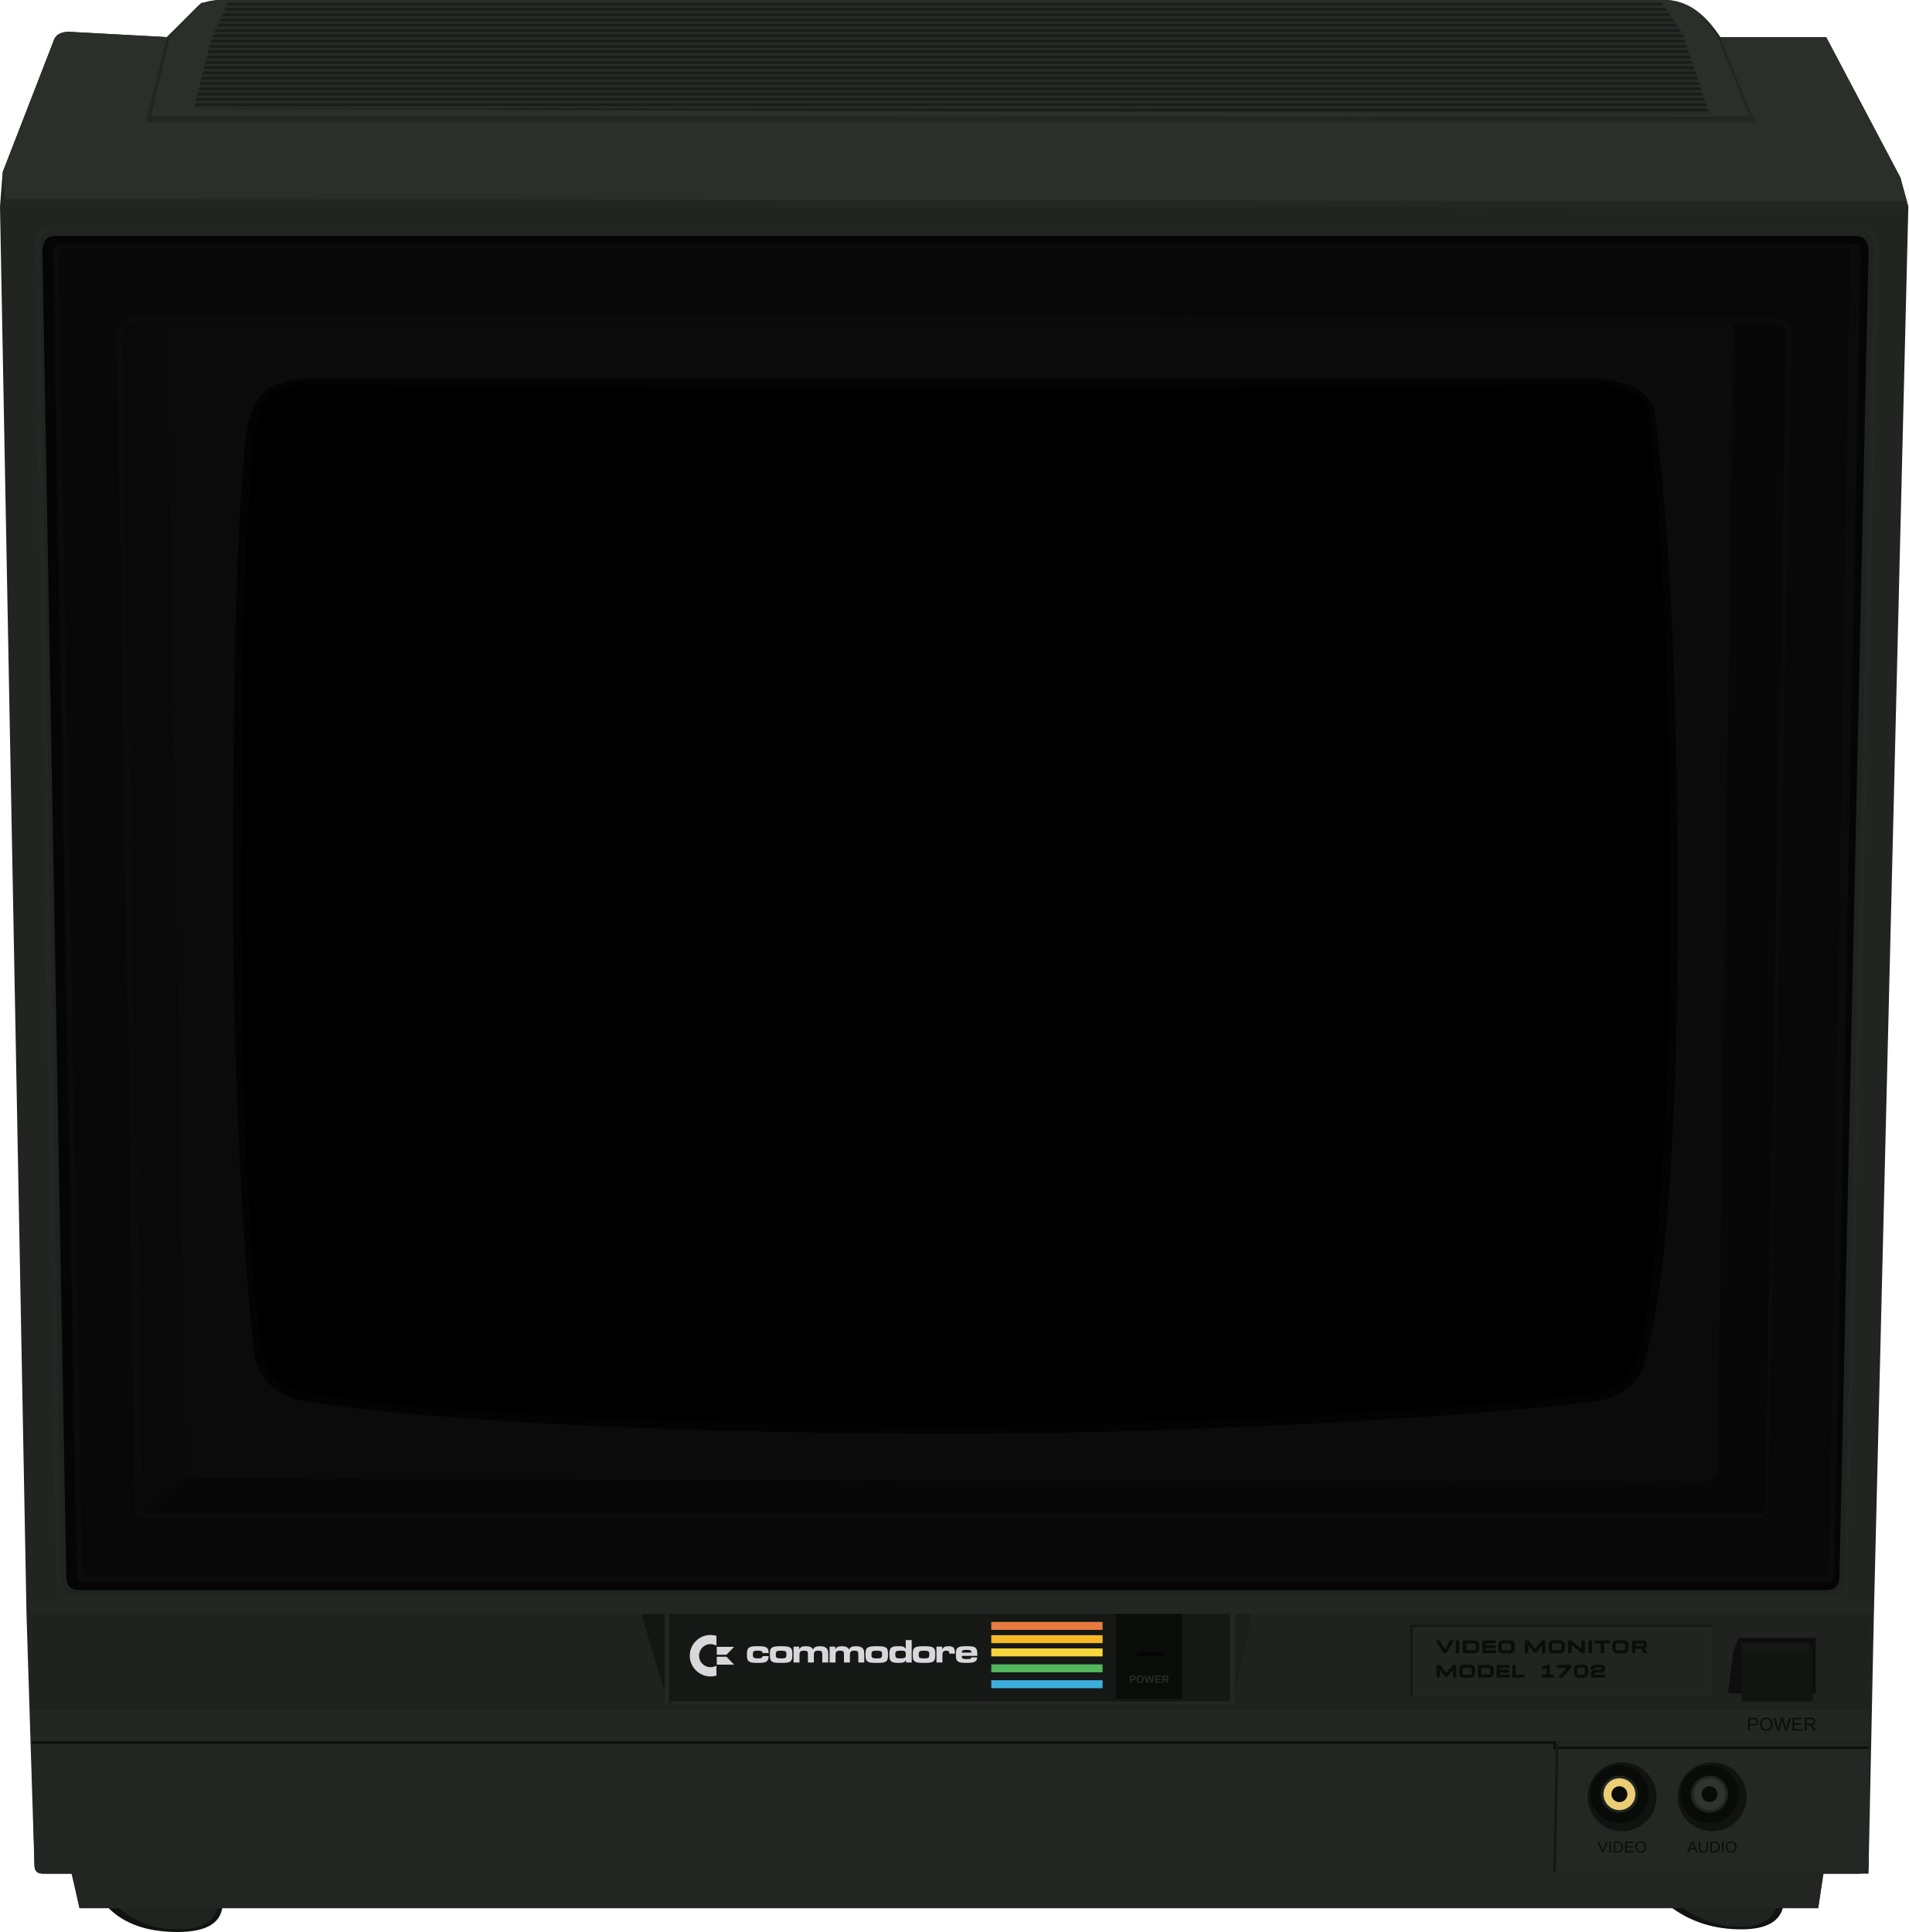
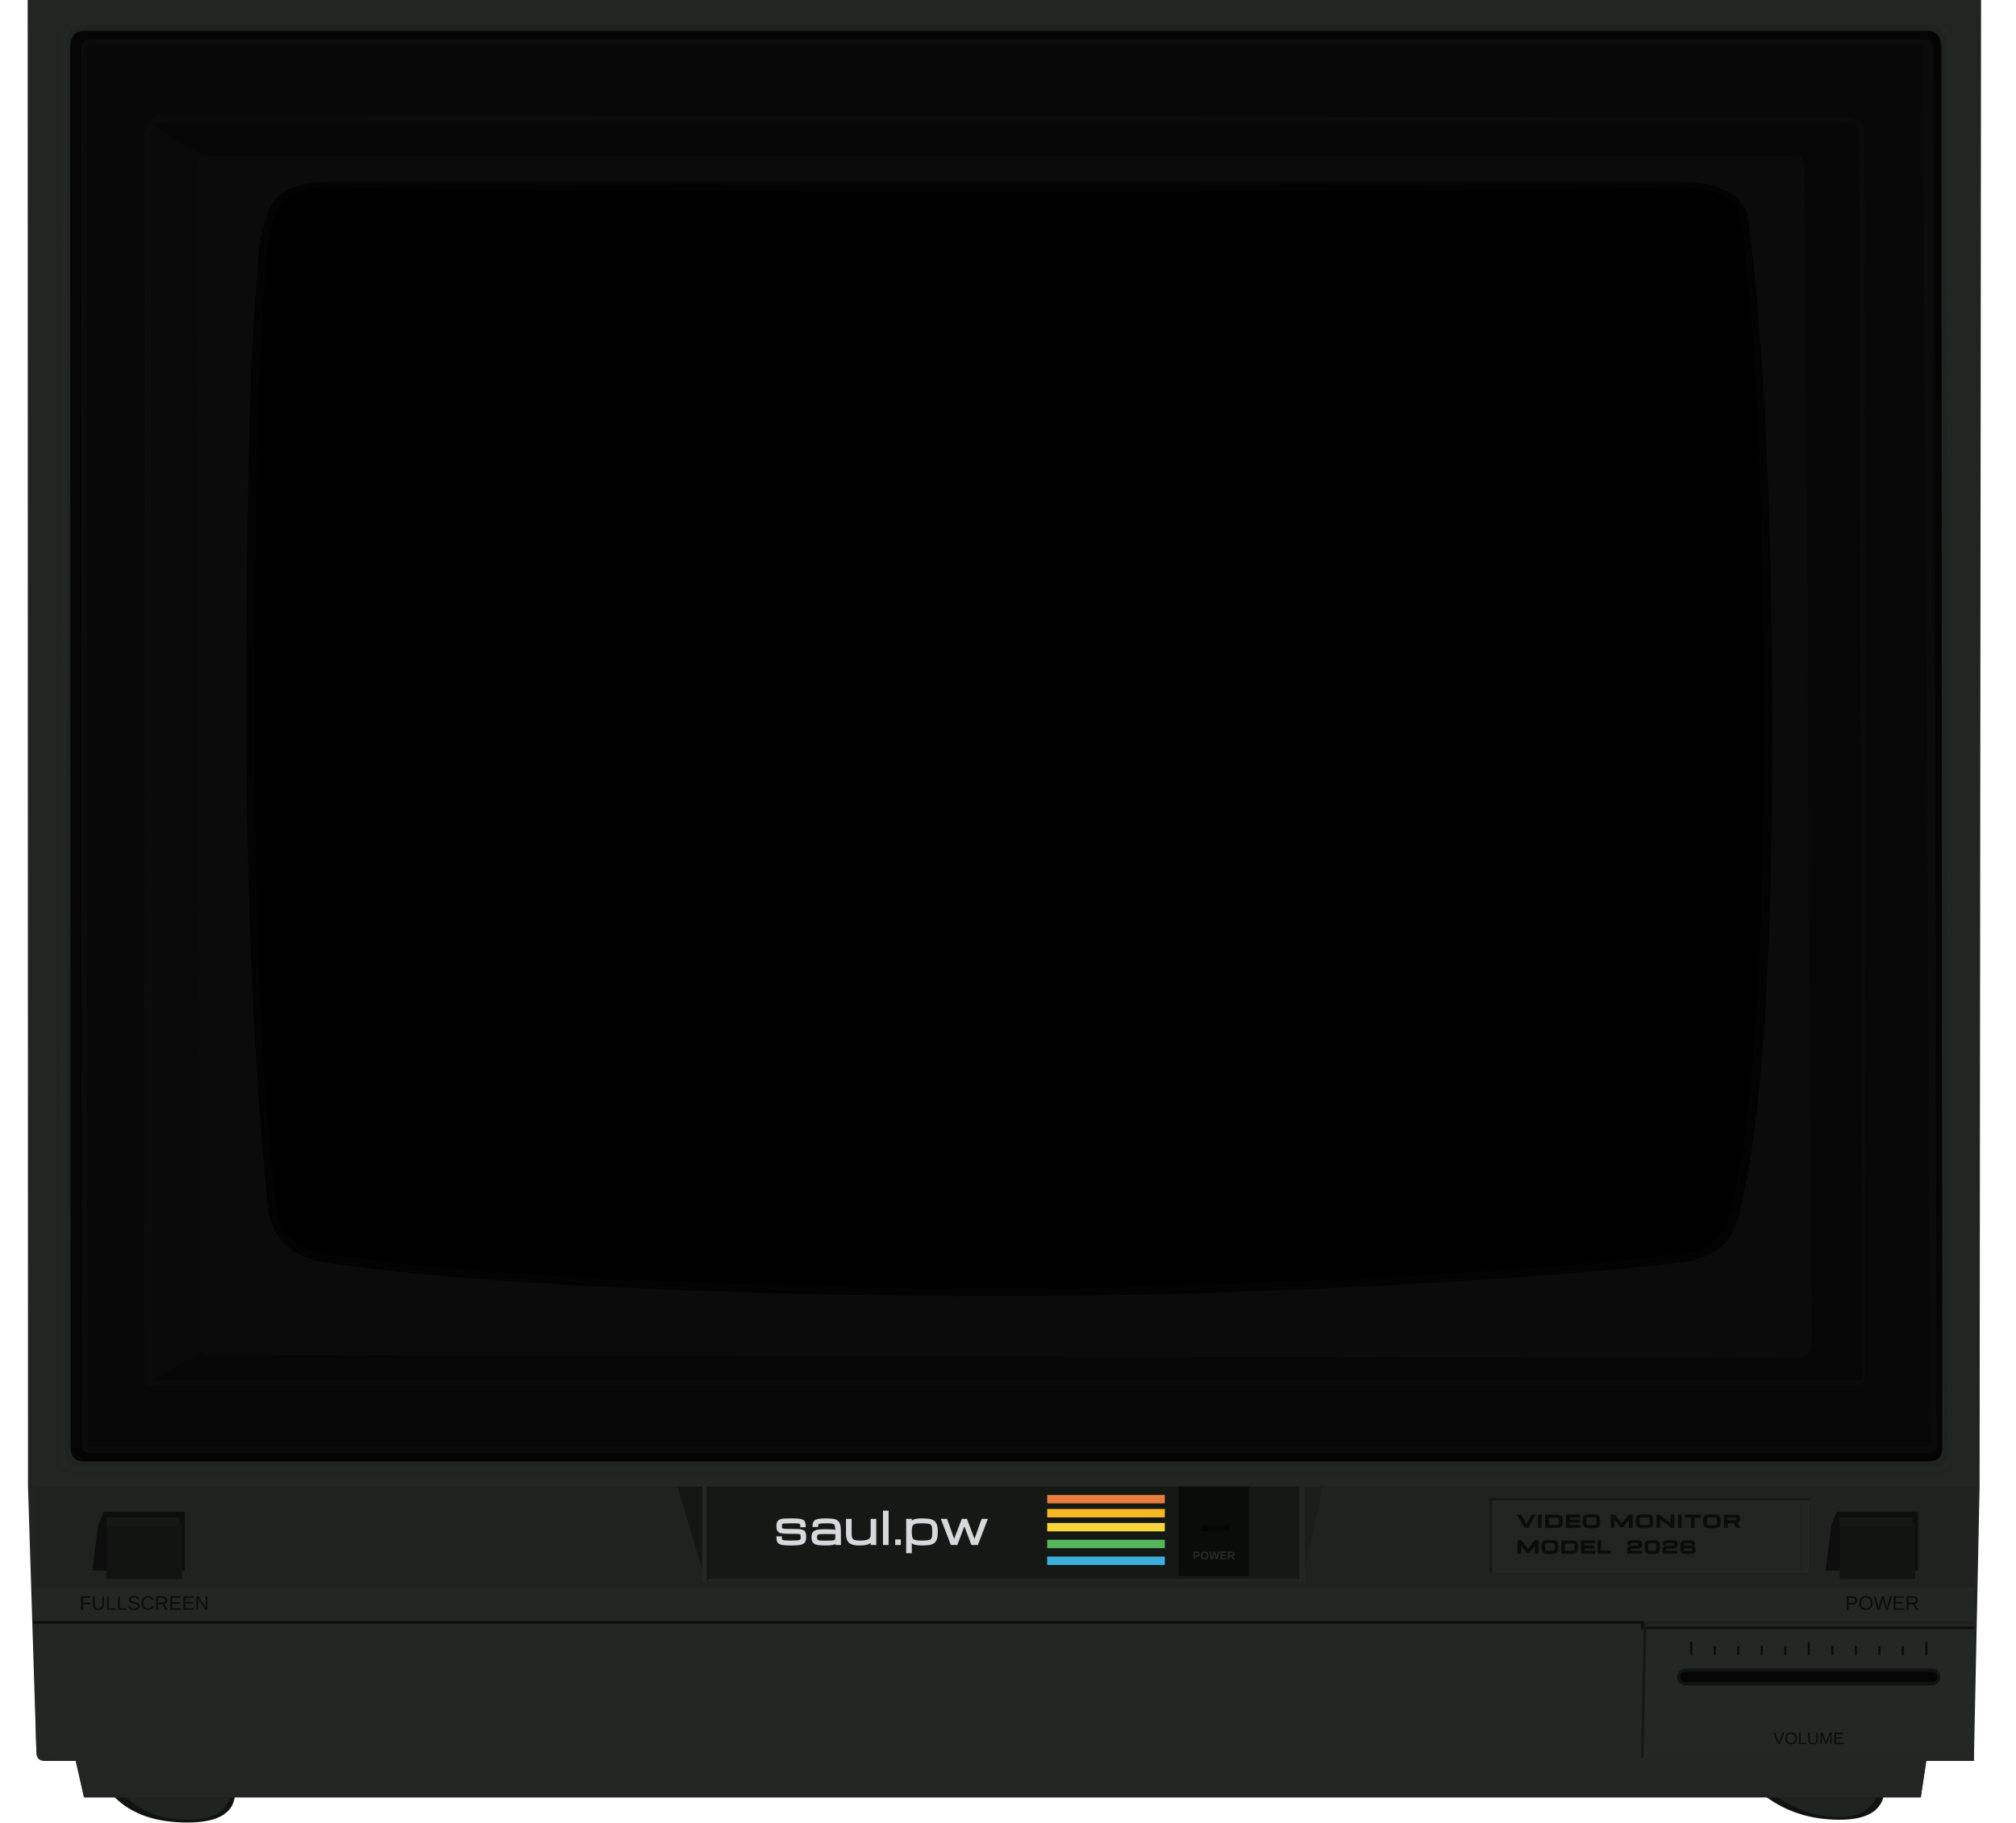
- <svg xmlns="http://www.w3.org/2000/svg" width="360mm" height="364.5mm" viewBox="0 0 360 364.5" role="img" aria-labelledby="title desc">
-   <defs>
-     <pattern id="vent-ribs" width="1" height="1" patternUnits="userSpaceOnUse">
-       <rect width="1" height="1" fill="#1a1d1a" />
-       <rect width="1" height="0.5" fill="#272b27" />
-     </pattern>
-   </defs>
+ <svg xmlns="http://www.w3.org/2000/svg" width="360mm" height="325.5mm" viewBox="0 39 360 325.5" role="img" aria-labelledby="title desc">
  <g id="feet">
    <path fill="#111311" d="M20.5 359 H42 Q42 364.5 33.5 364.5 Q25 364.5 20.5 360 Z M315.5 359 H336.5 Q336 364 328.5 364 Q321 364 315.5 360 Z" />
    <path fill="#202420" d="M22.5 360 H41 Q40 364 33.5 364 Q27 364 22.5 360 Z M317.5 360 H335 Q333.5 363.5 328.5 363.5 Q322.5 363.5 317.5 360 Z" />
  </g>
  <g id="case">
-     <path fill="#212421" d="M0 39 L0.5 32.5 L10 8 Q10.5 6 13 6 L31.5 7 L37.5 1 Q39 0 42 0 H314 Q320 0 324.5 7 L344.5 7 L358.5 33.5 L360 39 L353.5 304.5 L352.5 352.5 L344 353.5 L343 360 H15 L13.5 353.5 L6.5 352 L5 304.5 Z" />
-     <path fill="#2a2f2a" d="M0.5 32.5 L10 8 Q10.5 6 13 6 L31.5 7 L37.5 1 Q39 0 42 0 H314 Q320 0 324.5 7 L344.5 7 L358.5 33.5 L360 39 L1 38 Z" />
-     <path fill="#232723" d="M0.5 37.5 L359.5 38 L360 39.5 L1 39 Z" />
-     <path fill="#222522" d="M31.5 7 L38 1 H314 Q320 1 324.5 7 L331 23 H27.5 Z" />
-     <path fill="#2a2f2a" d="M32 7 L38 0.5 H314 Q319.5 0.5 324 7 L330 22 H28.5 Z" />
-     <path id="top-vents" fill="url(#vent-ribs)" d="M43 0.5 H313.5 L317.5 6.5 L322.5 21.5 L36.5 20.5 L40 7 Z" />
-     <path fill="#222522" d="M13.5 353 H344 L343 360 H15 Z" />
+     <path fill="#212421" d="M4.94 39 L353.76 39 L353.5 304.5 L352.5 352.5 L344 353.5 L343 360 L15 360 L13.5 353.5 L6.5 352 L5 304.5 Z" />
+     <path fill="#222522" d="M13.5 353 L344 353 L343 360 L15 360 Z" />
  </g>
  <g id="lip">
-     <path fill="#232723" d="M9 43 H350.5 Q354.5 43 354.5 47 L348.5 299 Q348.5 302 345 302 H14 Q10.5 302 10.5 298.5 L6.5 47 Q6.5 43 9 43 Z" />
-     <path fill="#202420" d="M9.5 43.5 H350.5 Q353.5 43.5 353.5 47 L348 298.5 Q348 301 345 301 H14 Q11.5 301 11.5 298 L7.5 47 Q7.5 43.5 9.5 43.5 Z" />
-     <path fill="#050505" d="M10.5 44.5 H350 Q352.5 44.5 352.5 47.5 L347 297.5 Q347 300 344.5 300 H15 Q12.5 300 12.5 297.5 L8 47.5 Q8 44.5 10.5 44.5 Z" />
+     <path fill="#232723" d="M13.59 43 L344.64 43 Q348.52 43 348.61 47 L348.38 299 Q348.44 302 344.95 302 L14.04 302 Q10.54 302 10.6 298.5 L11.09 47 Q11.17 43 13.59 43 Z" />
+     <path fill="#202420" d="M14.06 43.5 L344.65 43.5 Q347.56 43.5 347.64 47 L347.87 298.5 Q347.92 301 344.92 301 L14.06 301 Q11.56 301 11.61 298 L12.06 47 Q12.13 43.5 14.06 43.5 Z" />
+     <path fill="#050505" d="M15.02 44.5 L344.19 44.5 Q346.61 44.5 346.68 47.5 L346.85 297.5 Q346.9 300 344.4 300 L15.08 300 Q12.58 300 12.62 297.5 L12.54 47.5 Q12.59 44.5 15.02 44.5 Z" />
  </g>
  <g id="bezel-outer">
-     <path fill="#0a0b0a" d="M11.5 46 H349.5 Q351 46 351 48 L346 297 Q346 298.5 344.5 298.5 H16 Q14.5 298.5 14.5 297 L10 48 Q10 46 11.5 46 Z" />
-     <path fill="#080808" d="M12 47 H349 L345 296.5 Q345 297.5 344 297.5 H16.5 Q15.5 297.5 15.5 296.5 L11 48 Q11 47 12 47 Z" />
+     <path fill="#0a0b0a" d="M15.96 46 L343.74 46 Q345.19 46 345.24 48 L345.84 297 Q345.87 298.5 344.37 298.5 L16.1 298.5 Q14.6 298.5 14.63 297 L14.47 48 Q14.51 46 15.96 46 Z" />
+     <path fill="#080808" d="M16.43 47 L343.28 47 L344.83 296.5 Q344.85 297.5 343.85 297.5 L16.62 297.5 Q15.62 297.5 15.63 296.5 L15.44 48 Q15.46 47 16.43 47 Z" />
  </g>
  <g id="bezel-step">
-     <path fill="#0a0b0a" d="M26 59.5 L334 60 Q338 60 338 63 L333.5 284.5 Q333.5 286.5 331 286.5 H27 Q25.5 286.5 25.5 285 L22 63 Q22 59.5 26 59.5 Z" />
-     <path fill="#090a09" d="M26 60.5 H334 Q337 60.5 337 63 L333 284.5 Q333 285.5 331 285.5 H27 L23 63 Q23 60.5 26 60.5 Z" />
-     <path fill="#060706" d="M326.5 61 H334 Q337 61 337 63 L333 285.5 H27 L35.5 278.5 H322.5 Z" />
-     <path fill="#080908" d="M26 61 H33 L35.5 278.5 L27 285.5 L23 63 Q23 61 26 61 Z" />
+     <path fill="#0a0b0a" d="M29.81 59.5 L328.99 60 Q332.88 60 332.94 63 L333.09 284.5 Q333.13 286.5 330.64 286.5 L27.28 286.5 Q25.78 286.5 25.8 285 L25.87 63 Q25.93 59.5 29.81 59.5 Z" />
+     <path fill="#090a09" d="M29.8 60.5 L329 60.5 Q331.92 60.5 331.97 63 L332.59 284.5 Q332.61 285.5 330.62 285.5 L27.29 285.5 L26.84 63 Q26.88 60.5 29.8 60.5 Z" />
+     <path fill="#060706" d="M321.73 61 L329.01 61 Q331.93 61 331.97 63 L332.61 285.5 L27.29 285.5 L35.87 280.5 L322 280.5 Z" />
+     <path fill="#080908" d="M29.79 61 L36.59 61 L35.87 280.5 L27.29 285.5 L26.84 63 Q26.87 61 29.79 61 Z" />
+     <path fill="#060706" d="M26.84 61 L331.97 61 L321.74 67 L36.57 67 Z" />
  </g>
  <g id="bezel-inner">
-     <path fill="#0a0b0a" d="M33 61 H325 Q327 61 327 63 L324 276.5 Q324 279.5 321.5 279.5 L37 279 Q35 279 35 277 L31.5 63 Q31.5 61 33 61 Z" />
+     <path fill="#0a0b0a" d="M36.59 67 L320.27 67 Q322.21 67 322.25 69 L323.46 278.5 Q323.52 281.5 321.02 281.5 L37.36 281 Q35.37 281 35.4 279 L35.1 69 Q35.13 67 36.59 67 Z" />
    <path fill="#030303" d="M58 71.5 H300 Q309.5 71.5 312 77 C315 98 316.5 132 316.5 169.5 C316.5 207 315 239 310.5 256 Q309 263.5 300 264.5 C271 268 217 270.5 180 270.5 C134 270.5 84 268.5 58.5 264.5 Q50 263.5 48 256 C45.5 233 44 200 44 169.5 C44 127 44.5 104 46 87 Q46.5 74 52.5 72.5 Q55 71.5 58 71.5 Z" />
  </g>
  <path id="glass" fill="#000000" d="M58.5 72.5 C112 73.5 245 73.5 300 72.5 Q308 72.5 310.5 76.5 C313.5 94 315 130 315 169.5 C315 204 313.5 238 309 255.5 Q307.5 262 300 263 C271 266.5 217 269 180 269 C134 269 84 267 59 263 Q51 262 49.5 255.5 C46.5 233 45.5 200 45.5 169.5 C45.5 127 46 104 47.5 87 Q48 75 53 73.5 Q55 72.5 58.5 72.5 Z" />
  <g id="chin">
    <path fill="#1f221f" d="M6 304 H353 L352.5 329 H6 Z" />
    <path fill="#232723" d="M6 322.5 H352.5 V328.5 H6 Z" />
    <path fill="#232723" d="M5 303 H353.5 L353 304.5 H6 Z" />
    <path fill="#232723" d="M6 329 H352.5 V351.5 Q352.5 353.5 350.5 353.5 H8 Q6.5 353.5 6.5 352 Z" />
    <path fill="#0e0f0e" d="M6 328.5 H293.5 V329.5 H352.5 V330 H293 V329 H6 Z" />
    <path fill="#222522" d="M6.5 352 L14 353 H344 L352.5 352 V353.5 H8 Z" />
  </g>
  <g id="badge">
    <path fill="#151815" d="M121 304.5 H233 V321.5 H126 Z" />
    <path fill="#141614" d="M121 304.5 H125.4 V318.5 Z" />
    <path fill="#242824" d="M125.4 304.5 H126.2 V321.5 H125.4 Z" />
    <path fill="#232723" d="M232 304.5 H233 V321.5 H126.5 V321 H232 Z" />
    <path fill="#1b1e1b" d="M233 304.5 H236.2 L233 319.5 Z" />
    <rect x="127" y="304.5" width="105" height="16" fill="#151815" />
    <g id="wordmark">
-       <g id="symbol" transform="translate(129.595 308.200) scale(0.07434)">
-         <g transform="translate(-192.3956,-684.4704)">
-           <g transform="translate(7.088128,3.5504)">
-             <g>
-               <path d="M 260.992,714.498 L 304.882,714.498 L 285.667,734.533 L 260.992,734.533 L 260.992,714.498 z " fill="#d8d7db" />
-               <path d="M 260.949,759.738 L 304.84,759.738 L 285.624,739.702 L 260.949,739.702 L 260.949,759.738 z " fill="#d8d7db" />
-               <path d="M 260.035,686.537 L 260.035,711.778 C 255.55,709.001 250.56,707.631 245.063,707.631 C 239.82,707.631 234.949,708.945 230.464,711.595 C 225.973,714.224 222.444,717.823 219.865,722.384 C 217.285,726.918 215.992,731.81 215.992,737.004 C 215.992,742.255 217.285,747.112 219.865,751.596 C 222.444,756.067 225.987,759.616 230.499,762.238 C 235.005,764.853 239.855,766.174 245.063,766.174 C 250.511,766.174 255.508,764.846 260.035,762.21 L 260.035,787.563 C 255.171,789.032 250.18,789.763 245.063,789.763 C 235.673,789.763 226.908,787.395 218.789,782.657 C 210.678,777.92 204.239,771.474 199.502,763.363 C 194.764,755.251 192.396,746.458 192.396,737.004 C 192.396,730.004 193.766,723.256 196.515,716.775 C 199.263,710.302 203.08,704.636 207.972,699.786 C 212.85,694.936 218.459,691.176 224.764,688.498 C 231.083,685.813 237.844,684.47 245.063,684.47 C 250.054,684.47 255.044,685.173 260.035,686.537" fill="#d8d7db" />
-             </g>
-             <g> </g>
-           </g>
-         </g>
-       </g>
-       <g id="word" transform="translate(133.169 308.609) scale(0.06341)">
-         <g transform="translate(-192.3956,-684.4704)">
-           <g transform="translate(7.088128,3.5504)">
-             <g> </g>
-             <g>
-               <path d="M 371.87,741.475 C 371.588,749.38 370.603,752.787 367.505,755.884 C 363.001,760.459 357.229,761.67 338.632,761.67 C 324.154,761.67 318.065,760.663 313.377,757.263 C 308.781,754.075 307.282,748.972 307.282,736.485 C 307.282,725.103 308.682,720.106 312.871,716.72 C 317.361,713.025 323.555,711.934 339.526,711.934 C 355.188,711.934 362.086,713.123 366.59,716.819 C 370.391,719.81 371.658,723.512 371.94,732.388 L 353.998,732.388 C 353.4,727.011 349.916,725.202 339.526,725.202 C 327.244,725.202 324.956,727.095 324.956,736.978 C 324.956,743.179 325.956,745.579 329.151,746.881 C 331.242,747.782 335.036,748.275 339.723,748.275 C 350.106,748.275 353.104,746.881 353.9,741.475 L 371.87,741.475 z " fill="#d8d7db" />
-               <path d="M 436.345,716.319 C 441.131,719.81 442.468,724.097 442.468,735.985 C 442.468,748.972 441.272,753.378 436.978,756.961 C 432.473,760.663 426.561,761.67 409.105,761.67 C 391.437,761.67 385.525,760.663 381.09,756.961 C 376.656,753.378 375.53,748.972 375.53,735.281 C 375.53,724.209 376.937,719.718 381.653,716.319 C 386.017,713.123 392.915,712.018 409.034,712.018 C 425.153,712.018 431.981,713.123 436.345,716.319 M 393.197,737.189 C 393.197,743.481 394.042,745.579 397.209,746.881 C 399.391,747.874 403.403,748.373 409.105,748.373 C 422.478,748.373 424.801,746.67 424.801,736.675 C 424.801,730.291 423.745,727.996 420.507,726.708 C 418.255,725.807 414.102,725.3 409.105,725.3 C 395.59,725.3 393.197,727.095 393.197,737.189" fill="#d8d7db" />
-               <path d="M 462.67,713.229 L 462.67,720.31 L 463.585,720.31 C 466.189,714.629 472.172,712.018 482.66,712.018 C 494.063,712.018 500.327,714.918 504.128,721.915 C 507.155,714.82 512.926,712.018 524.47,712.018 C 534.254,712.018 540.096,713.827 544.179,718.114 C 548.261,722.302 549.176,726.201 549.176,738.371 L 549.176,760.459 L 531.509,760.459 L 531.509,738.371 C 531.368,730.495 531.157,729.601 529.468,727.898 C 527.708,726.103 524.681,725.3 519.543,725.3 C 514.193,725.3 510.885,726.201 509.055,728.299 C 507.014,730.495 506.451,733.289 506.451,740.976 L 506.451,760.459 L 488.783,760.459 L 488.783,738.371 C 488.783,730.995 488.572,729.692 486.883,727.898 C 485.264,726.103 482.167,725.3 477.099,725.3 C 471.75,725.3 468.301,726.201 466.33,728.193 C 464.289,730.192 463.725,733.191 463.725,740.976 L 463.725,760.459 L 446.058,760.459 L 446.058,713.229 L 462.67,713.229 z " fill="#d8d7db" />
-               <path d="M 569.941,713.229 L 569.941,720.31 L 570.785,720.31 C 573.389,714.629 579.372,712.018 589.86,712.018 C 601.263,712.018 607.528,714.918 611.328,721.915 C 614.355,714.82 620.127,712.018 631.741,712.018 C 641.525,712.018 647.297,713.827 651.379,718.114 C 655.462,722.302 656.377,726.201 656.377,738.371 L 656.377,760.459 L 638.709,760.459 L 638.709,738.371 C 638.639,730.495 638.428,729.601 636.738,727.898 C 634.908,726.103 631.952,725.3 626.743,725.3 C 621.464,725.3 618.156,726.201 616.256,728.299 C 614.214,730.495 613.651,733.289 613.651,740.976 L 613.651,760.459 L 595.984,760.459 L 595.984,738.371 C 595.984,730.995 595.773,729.692 594.083,727.898 C 592.465,726.103 589.367,725.3 584.3,725.3 C 579.021,725.3 575.501,726.201 573.53,728.193 C 571.489,730.192 570.926,733.191 570.926,740.976 L 570.926,760.459 L 553.259,760.459 L 553.259,713.229 L 569.941,713.229 z " fill="#d8d7db" />
-               <path d="M 720.992,716.319 C 725.779,719.81 727.046,724.097 727.046,735.985 C 727.046,748.972 725.849,753.378 721.556,756.961 C 717.051,760.663 711.209,761.67 693.682,761.67 C 676.015,761.67 670.173,760.663 665.668,756.961 C 661.304,753.378 660.178,748.972 660.178,735.281 C 660.178,724.209 661.585,719.718 666.301,716.319 C 670.665,713.123 677.563,712.018 693.612,712.018 C 709.801,712.018 716.558,713.123 720.992,716.319 M 677.845,737.189 C 677.845,743.481 678.619,745.579 681.857,746.881 C 684.039,747.874 688.051,748.373 693.682,748.373 C 707.126,748.373 709.379,746.67 709.379,736.675 C 709.379,730.291 708.393,727.996 705.085,726.708 C 702.903,725.807 698.68,725.3 693.682,725.3 C 680.238,725.3 677.845,727.095 677.845,737.189" fill="#d8d7db" />
-               <path d="M 797.504,760.459 L 780.892,760.459 L 780.892,754.265 L 779.977,754.265 C 776.599,759.959 771.883,761.67 759.072,761.67 C 746.332,761.67 740.208,760.36 736.126,756.672 C 732.255,753.075 731.058,748.275 731.058,736.485 C 731.058,724.498 732.958,718.818 737.956,715.53 C 742.25,712.722 747.106,711.934 759.283,711.934 C 771.672,711.934 775.754,713.524 779.133,719.521 L 779.837,719.521 L 779.837,693.851 L 797.504,693.851 L 797.504,760.459 z M 748.725,736.288 C 748.725,746.67 750.696,748.275 763.999,748.275 C 770.475,748.275 775.261,747.479 777.303,746.079 C 779.274,744.769 779.977,742.271 779.977,736.773 C 779.977,727.011 777.655,725.202 765.055,725.202 C 751.118,725.202 748.725,726.807 748.725,736.288" fill="#d8d7db" />
-               <path d="M 861.486,716.319 C 866.273,719.81 867.61,724.097 867.61,735.985 C 867.61,748.972 866.414,753.378 862.12,756.961 C 857.615,760.663 851.702,761.67 834.246,761.67 C 816.579,761.67 810.737,760.663 806.232,756.961 C 801.798,753.378 800.742,748.972 800.742,735.281 C 800.742,724.209 802.149,719.718 806.795,716.319 C 811.23,713.123 818.128,712.018 834.176,712.018 C 850.365,712.018 857.122,713.123 861.486,716.319 M 818.409,737.189 C 818.409,743.481 819.183,745.579 822.421,746.881 C 824.533,747.874 828.545,748.373 834.246,748.373 C 847.62,748.373 849.943,746.67 849.943,736.675 C 849.943,730.291 848.957,727.996 845.649,726.708 C 843.467,725.807 839.244,725.3 834.246,725.3 C 820.802,725.3 818.409,727.095 818.409,737.189" fill="#d8d7db" />
-               <path d="M 887.882,713.229 L 887.882,720.31 L 888.797,720.31 C 892.035,714.313 897.032,712.018 906.957,712.018 C 921.175,712.018 925.962,716.819 925.962,730.995 L 925.962,734.19 L 909.35,734.19 C 909.35,727.194 907.309,725.3 900.059,725.3 C 896.047,725.3 892.738,726.504 891.049,728.7 C 889.36,730.995 888.867,733.592 888.867,740.884 L 888.867,760.459 L 871.2,760.459 L 871.2,713.229 L 887.882,713.229 z " fill="#d8d7db" />
-               <path d="M 992.407,745.382 C 991.07,758.467 984.594,761.67 959.325,761.67 C 945.67,761.67 939.194,760.459 934.901,757.263 C 930.255,753.772 928.918,749.063 928.918,736.978 C 928.918,724.301 930.255,719.606 935.253,716.122 C 939.898,712.926 945.74,711.934 961.155,711.934 C 977.063,711.934 982.694,712.926 986.988,716.41 C 991.14,719.909 992.759,725.202 992.759,735.887 C 992.759,736.485 992.759,738.674 992.689,740.673 L 946.515,740.673 C 946.515,745.473 947.078,747.064 948.767,748.373 C 950.668,749.774 954.328,750.379 960.733,750.379 C 971.995,750.379 974.107,749.577 974.81,745.382 L 992.407,745.382 z M 975.022,730.995 C 974.881,727.299 974.67,726.405 973.614,725.3 C 971.995,723.597 968.405,722.907 961.437,722.907 C 949.541,722.907 946.726,724.406 946.515,730.995 L 975.022,730.995 z " fill="#d8d7db" />
-             </g>
-           </g>
-         </g>
-       </g>
+       <path transform="matrix(0.003819 0 0 -0.003819 138.250 314.800)" fill="#d8d7db" stroke="#d8d7db" stroke-width="70" stroke-linejoin="miter" d="M779 -22Q569 -22 441.5 -8.0Q314 6 248.5 44.0Q183 82 160.5 152.0Q138 222 138 334H322Q322 271 331.0 232.5Q340 194 382.0 173.5Q424 153 518.5 145.5Q613 138 784 138Q965 138 1065.5 145.5Q1166 153 1210.0 173.5Q1254 194 1263.5 233.0Q1273 272 1273 336Q1273 414 1259.0 453.0Q1245 492 1193.0 505.5Q1141 519 1027 520L569 525Q392 527 299.0 555.0Q206 583 172.0 653.5Q138 724 138 854Q138 975 175.5 1041.0Q213 1107 293.0 1135.0Q373 1163 501.0 1168.5Q629 1174 810 1174Q1023 1174 1148.5 1161.0Q1274 1148 1336.5 1112.0Q1399 1076 1418.5 1007.5Q1438 939 1438 829H1254Q1254 894 1245.0 931.5Q1236 969 1196.5 986.5Q1157 1004 1068.5 1009.0Q980 1014 820 1014Q638 1014 537.0 1010.0Q436 1006 391.0 991.0Q346 976 336.0 943.5Q326 911 326 854Q326 796 332.5 762.5Q339 729 367.0 712.0Q395 695 458.5 689.5Q522 684 636 683L1031 679Q1209 677 1301.5 649.5Q1394 622 1427.5 548.5Q1461 475 1461 336Q1461 211 1424.5 139.0Q1388 67 1308.0 32.5Q1228 -2 1097.5 -12.0Q967 -22 779 -22ZM2385 -22Q2178 -22 2043.5 -0.5Q1909 21 1843.5 94.0Q1778 167 1778 321Q1778 478 1839.5 551.5Q1901 625 2034.5 647.0Q2168 669 2385 669Q2561 669 2680.0 661.0Q2799 653 2893 633Q2891 766 2875.0 842.5Q2859 919 2815.0 956.0Q2771 993 2686.5 1003.5Q2602 1014 2462 1014Q2302 1014 2211.5 1007.0Q2121 1000 2080.0 982.0Q2039 964 2028.5 930.0Q2018 896 2018 842H1826Q1826 950 1855.5 1016.0Q1885 1082 1956.0 1116.0Q2027 1150 2150.5 1162.0Q2274 1174 2462 1174Q2664 1174 2787.5 1148.0Q2911 1122 2975.5 1054.5Q3040 987 3062.5 866.0Q3085 745 3085 554V0H2893V79Q2859 43 2799.0 21.0Q2739 -1 2639.5 -11.5Q2540 -22 2385 -22ZM2385 134Q2556 134 2658.0 138.0Q2760 142 2810.5 160.0Q2861 178 2877.0 218.0Q2893 258 2893 330V507L2385 513Q2250 515 2167.5 509.5Q2085 504 2042.0 485.5Q1999 467 1984.5 427.5Q1970 388 1970 321Q1970 256 1984.5 218.0Q1999 180 2042.0 162.0Q2085 144 2167.5 139.0Q2250 134 2385 134ZM3989 -22Q3763 -22 3633.0 27.5Q3503 77 3448.0 193.5Q3393 310 3393 512V1152H3586V512Q3586 398 3604.5 324.5Q3623 251 3670.0 210.5Q3717 170 3802.5 154.0Q3888 138 4023 138Q4223 138 4337.0 171.0Q4451 204 4498.5 274.5Q4546 345 4546 458V1152H4738V0H4546V153Q4504 95 4440.0 56.0Q4376 17 4269.0 -2.5Q4162 -22 3989 -22ZM5122 0V1536H5314V0ZM5694 0V192H5886V0ZM7424 582Q7424 725 7409.5 811.0Q7395 897 7346.0 940.5Q7297 984 7193.5 999.0Q7090 1014 6911 1014Q6748 1014 6647.0 999.0Q6546 984 6492.0 940.5Q6438 897 6418.0 811.0Q6398 725 6398 582Q6398 434 6418.0 345.0Q6438 256 6492.0 211.5Q6546 167 6647.0 152.5Q6748 138 6911 138Q7090 138 7193.5 152.5Q7297 167 7346.0 211.5Q7395 256 7409.5 345.0Q7424 434 7424 582ZM6206 -384V1152H6398V1021Q6471 1118 6598.5 1146.0Q6726 1174 6911 1174Q7105 1174 7239.5 1154.0Q7374 1134 7457.0 1074.0Q7540 1014 7578.0 896.0Q7616 778 7616 582Q7616 380 7578.0 259.0Q7540 138 7457.0 77.5Q7374 17 7239.5 -2.5Q7105 -22 6911 -22Q6726 -22 6598.5 6.0Q6471 34 6398 132V-384ZM8284 0 7842 1152H8060L8411 155H8413L8796 1152H8988L9367 155H9369L9724 1152H9942L9500 0H9244L8893 933H8891L8540 0Z" />
    </g>
    <rect x="187" y="306" width="21" height="1.5" fill="#e87b3f" />
    <rect x="187" y="308.5" width="21" height="1.5" fill="#f6b824" />
    <rect x="187" y="311" width="21" height="1.5" fill="#f7d53c" />
    <rect x="187" y="314" width="21" height="1.5" fill="#54b65d" />
    <rect x="187" y="317" width="21" height="1.5" fill="#3dafdc" />
    <rect x="210.5" y="304.5" width="12.5" height="16" fill="#0a0c0a" />
    <rect x="214.5" y="311.5" width="5" height="1" fill="#050505" />
    <text x="213" y="317.5" font-family="Arial, sans-serif" font-size="2" font-weight="bold" fill="#272b27">POWER</text>
  </g>
  <g id="model-plate">
    <path fill="#151815" d="M266 306.5 H323 V320 H266 Z" />
    <path fill="#232723" d="M266.5 307 H323 V320 H266.5 Z" />
    <rect x="267" y="307.5" width="55" height="12" fill="#212421" />
    <g fill="#0b0d0b" stroke="#0b0d0b" stroke-linejoin="miter">
      <path transform="matrix(0.001454 0 0 -0.001335 271.076 311.725)" stroke-width="262" d="M896 0 68 1536H288L1024 136L1760 1536H1977L1152 0ZM2570 0V1536H2762V0ZM3480 0V1536H4620Q4845 1536 4990.0 1509.0Q5135 1482 5216.5 1404.5Q5298 1327 5330.5 1179.0Q5363 1031 5363 788V748Q5363 513 5330.5 365.5Q5298 218 5216.5 138.5Q5135 59 4990.0 29.5Q4845 0 4620 0ZM3672 166H4620Q4799 166 4908.0 183.0Q5017 200 5074.0 257.0Q5131 314 5151.0 431.0Q5171 548 5171 748V788Q5171 954 5159.0 1062.0Q5147 1170 5114.5 1232.5Q5082 1295 5020.5 1324.5Q4959 1354 4861.0 1362.0Q4763 1370 4620 1370H3672ZM6013 0V1536H7521V1376H6205V864H7466V704H6205V160H7549V0ZM8814 -32Q8589 -32 8444.0 -1.5Q8299 29 8217.5 111.0Q8136 193 8103.5 347.0Q8071 501 8071 748V788Q8071 992 8091.0 1130.5Q8111 1269 8160.0 1356.0Q8209 1443 8293.5 1489.0Q8378 1535 8506.0 1551.5Q8634 1568 8814 1568H9217Q9397 1568 9525.0 1551.5Q9653 1535 9737.5 1489.0Q9822 1443 9871.0 1356.0Q9920 1269 9940.0 1130.5Q9960 992 9960 788V748Q9960 501 9927.5 347.0Q9895 193 9813.5 111.0Q9732 29 9587.0 -1.5Q9442 -32 9217 -32ZM8814 134H9217Q9360 134 9458.0 144.0Q9556 154 9617.5 187.0Q9679 220 9711.5 287.0Q9744 354 9756.0 466.0Q9768 578 9768 748V788Q9768 964 9756.0 1078.0Q9744 1192 9711.5 1258.0Q9679 1324 9617.5 1354.5Q9556 1385 9458.0 1393.5Q9360 1402 9217 1402H8814Q8671 1402 8573.0 1393.5Q8475 1385 8413.5 1354.5Q8352 1324 8319.5 1258.0Q8287 1192 8275.0 1078.0Q8263 964 8263 788V748Q8263 578 8275.0 466.0Q8287 354 8319.5 287.0Q8352 220 8413.5 187.0Q8475 154 8573.0 144.0Q8671 134 8814 134ZM11526 0V1536H11812L12741 283L13656 1536H13942V0H13750V1362L12833 101H12659L11718 1362V0ZM15339 -32Q15114 -32 14969.0 -1.5Q14824 29 14742.5 111.0Q14661 193 14628.5 347.0Q14596 501 14596 748V788Q14596 992 14616.0 1130.5Q14636 1269 14685.0 1356.0Q14734 1443 14818.5 1489.0Q14903 1535 15031.0 1551.5Q15159 1568 15339 1568H15742Q15922 1568 16050.0 1551.5Q16178 1535 16262.5 1489.0Q16347 1443 16396.0 1356.0Q16445 1269 16465.0 1130.5Q16485 992 16485 788V748Q16485 501 16452.5 347.0Q16420 193 16338.5 111.0Q16257 29 16112.0 -1.5Q15967 -32 15742 -32ZM15339 134H15742Q15885 134 15983.0 144.0Q16081 154 16142.5 187.0Q16204 220 16236.5 287.0Q16269 354 16281.0 466.0Q16293 578 16293 748V788Q16293 964 16281.0 1078.0Q16269 1192 16236.5 1258.0Q16204 1324 16142.5 1354.5Q16081 1385 15983.0 1393.5Q15885 1402 15742 1402H15339Q15196 1402 15098.0 1393.5Q15000 1385 14938.5 1354.5Q14877 1324 14844.5 1258.0Q14812 1192 14800.0 1078.0Q14788 964 14788 788V748Q14788 578 14800.0 466.0Q14812 354 14844.5 287.0Q14877 220 14938.5 187.0Q15000 154 15098.0 144.0Q15196 134 15339 134ZM17135 0V1536H17335L18878 237H18880V1536H19072V0H18872L17329 1310H17327V0ZM19786 0V1536H19978V0ZM21362 0V1376H20594V1536H22322V1376H21554V0ZM23617 -32Q23392 -32 23247.0 -1.5Q23102 29 23020.5 111.0Q22939 193 22906.5 347.0Q22874 501 22874 748V788Q22874 992 22894.0 1130.5Q22914 1269 22963.0 1356.0Q23012 1443 23096.5 1489.0Q23181 1535 23309.0 1551.5Q23437 1568 23617 1568H24020Q24200 1568 24328.0 1551.5Q24456 1535 24540.5 1489.0Q24625 1443 24674.0 1356.0Q24723 1269 24743.0 1130.5Q24763 992 24763 788V748Q24763 501 24730.5 347.0Q24698 193 24616.5 111.0Q24535 29 24390.0 -1.5Q24245 -32 24020 -32ZM23617 134H24020Q24163 134 24261.0 144.0Q24359 154 24420.5 187.0Q24482 220 24514.5 287.0Q24547 354 24559.0 466.0Q24571 578 24571 748V788Q24571 964 24559.0 1078.0Q24547 1192 24514.5 1258.0Q24482 1324 24420.5 1354.5Q24359 1385 24261.0 1393.5Q24163 1402 24020 1402H23617Q23474 1402 23376.0 1393.5Q23278 1385 23216.5 1354.5Q23155 1324 23122.5 1258.0Q23090 1192 23078.0 1078.0Q23066 964 23066 788V748Q23066 578 23078.0 466.0Q23090 354 23122.5 287.0Q23155 220 23216.5 187.0Q23278 154 23376.0 144.0Q23474 134 23617 134ZM25417 1536H26445Q26670 1536 26807.5 1516.0Q26945 1496 27016.0 1447.0Q27087 1398 27112.0 1313.0Q27137 1228 27137 1098V1058Q27137 938 27108.5 851.5Q27080 765 26999.0 711.5Q26918 658 26759 636L27093 0H26901L26574 622Q26554 621 26532.5 621.0Q26511 621 26488 621H25609V0H25417ZM25609 787H26458Q26629 787 26727.5 798.5Q26826 810 26872.5 839.0Q26919 868 26932.0 921.0Q26945 974 26945 1058V1098Q26945 1193 26927.0 1248.0Q26909 1303 26855.0 1329.0Q26801 1355 26694.0 1362.5Q26587 1370 26408 1370H25609Z" />
-       <path transform="matrix(0.001392 0 0 -0.001335 270.902 316.325)" stroke-width="262" d="M196 0V1536H482L1411 283L2326 1536H2612V0H2420V1362L1503 101H1329L388 1362V0ZM4009 -32Q3784 -32 3639.0 -1.5Q3494 29 3412.5 111.0Q3331 193 3298.5 347.0Q3266 501 3266 748V788Q3266 992 3286.0 1130.5Q3306 1269 3355.0 1356.0Q3404 1443 3488.5 1489.0Q3573 1535 3701.0 1551.5Q3829 1568 4009 1568H4412Q4592 1568 4720.0 1551.5Q4848 1535 4932.5 1489.0Q5017 1443 5066.0 1356.0Q5115 1269 5135.0 1130.5Q5155 992 5155 788V748Q5155 501 5122.5 347.0Q5090 193 5008.5 111.0Q4927 29 4782.0 -1.5Q4637 -32 4412 -32ZM4009 134H4412Q4555 134 4653.0 144.0Q4751 154 4812.5 187.0Q4874 220 4906.5 287.0Q4939 354 4951.0 466.0Q4963 578 4963 748V788Q4963 964 4951.0 1078.0Q4939 1192 4906.5 1258.0Q4874 1324 4812.5 1354.5Q4751 1385 4653.0 1393.5Q4555 1402 4412 1402H4009Q3866 1402 3768.0 1393.5Q3670 1385 3608.5 1354.5Q3547 1324 3514.5 1258.0Q3482 1192 3470.0 1078.0Q3458 964 3458 788V748Q3458 578 3470.0 466.0Q3482 354 3514.5 287.0Q3547 220 3608.5 187.0Q3670 154 3768.0 144.0Q3866 134 4009 134ZM5809 0V1536H6949Q7174 1536 7319.0 1509.0Q7464 1482 7545.5 1404.5Q7627 1327 7659.5 1179.0Q7692 1031 7692 788V748Q7692 513 7659.5 365.5Q7627 218 7545.5 138.5Q7464 59 7319.0 29.5Q7174 0 6949 0ZM6001 166H6949Q7128 166 7237.0 183.0Q7346 200 7403.0 257.0Q7460 314 7480.0 431.0Q7500 548 7500 748V788Q7500 954 7488.0 1062.0Q7476 1170 7443.5 1232.5Q7411 1295 7349.5 1324.5Q7288 1354 7190.0 1362.0Q7092 1370 6949 1370H6001ZM8342 0V1536H9850V1376H8534V864H9795V704H8534V160H9878V0ZM10464 0V1536H10656V160H11872V0ZM14478 0V160H15092V1374L14519 1183L14458 1331L15078 1536H15284V160H15820V0ZM16816 0 18000 1376H16496V1536H18224V1344L17072 0ZM20310 788Q20310 964 20298.0 1078.0Q20286 1192 20253.5 1258.0Q20221 1324 20159.5 1354.5Q20098 1385 20000.0 1393.5Q19902 1402 19759 1402H19553Q19410 1402 19312.0 1393.5Q19214 1385 19152.5 1354.5Q19091 1324 19058.5 1258.0Q19026 1192 19014.0 1078.0Q19002 964 19002 788V748Q19002 578 19014.0 466.0Q19026 354 19058.5 287.0Q19091 220 19152.5 187.0Q19214 154 19312.0 144.0Q19410 134 19553 134H19759Q19902 134 20000.0 144.0Q20098 154 20159.5 187.0Q20221 220 20253.5 287.0Q20286 354 20298.0 466.0Q20310 578 20310 748ZM18810 748V788Q18810 992 18830.0 1130.5Q18850 1269 18899.0 1356.0Q18948 1443 19032.5 1489.0Q19117 1535 19245.0 1551.5Q19373 1568 19553 1568H19759Q19939 1568 20067.0 1551.5Q20195 1535 20279.5 1489.0Q20364 1443 20413.0 1356.0Q20462 1269 20482.0 1130.5Q20502 992 20502 788V748Q20502 501 20469.5 347.0Q20437 193 20355.5 111.0Q20274 29 20129.0 -1.5Q19984 -32 19759 -32H19553Q19328 -32 19183.0 -1.5Q19038 29 18956.5 111.0Q18875 193 18842.5 347.0Q18810 501 18810 748ZM21126 371Q21126 505 21151.0 596.0Q21176 687 21247.0 742.0Q21318 797 21453.5 821.5Q21589 846 21809 847H22167Q22323 847 22410.5 857.5Q22498 868 22538.0 897.5Q22578 927 22587.5 983.5Q22597 1040 22597 1132Q22597 1228 22579.0 1283.0Q22561 1338 22508.0 1363.0Q22455 1388 22351.5 1395.0Q22248 1402 22077 1402H21859Q21680 1402 21572.5 1395.0Q21465 1388 21410.0 1363.0Q21355 1338 21336.5 1283.0Q21318 1228 21318 1132H21126Q21126 1263 21155.5 1348.0Q21185 1433 21262.5 1481.0Q21340 1529 21482.0 1548.5Q21624 1568 21849 1568H22087Q22304 1568 22442.0 1548.5Q22580 1529 22655.5 1481.0Q22731 1433 22760.0 1348.0Q22789 1263 22789 1132Q22789 964 22744.5 866.5Q22700 769 22588.5 727.5Q22477 686 22274 686H21834Q21655 686 21551.0 674.0Q21447 662 21397.0 628.5Q21347 595 21332.5 533.0Q21318 471 21318 371V160H22728V0H21126Z" />
+       <path transform="matrix(0.001392 0 0 -0.001335 270.902 316.325)" stroke-width="262" d="M196 0V1536H482L1411 283L2326 1536H2612V0H2420V1362L1503 101H1329L388 1362V0ZM4009 -32Q3784 -32 3639.0 -1.5Q3494 29 3412.5 111.0Q3331 193 3298.5 347.0Q3266 501 3266 748V788Q3266 992 3286.0 1130.5Q3306 1269 3355.0 1356.0Q3404 1443 3488.5 1489.0Q3573 1535 3701.0 1551.5Q3829 1568 4009 1568H4412Q4592 1568 4720.0 1551.5Q4848 1535 4932.5 1489.0Q5017 1443 5066.0 1356.0Q5115 1269 5135.0 1130.5Q5155 992 5155 788V748Q5155 501 5122.5 347.0Q5090 193 5008.5 111.0Q4927 29 4782.0 -1.5Q4637 -32 4412 -32ZM4009 134H4412Q4555 134 4653.0 144.0Q4751 154 4812.5 187.0Q4874 220 4906.5 287.0Q4939 354 4951.0 466.0Q4963 578 4963 748V788Q4963 964 4951.0 1078.0Q4939 1192 4906.5 1258.0Q4874 1324 4812.5 1354.5Q4751 1385 4653.0 1393.5Q4555 1402 4412 1402H4009Q3866 1402 3768.0 1393.5Q3670 1385 3608.5 1354.5Q3547 1324 3514.5 1258.0Q3482 1192 3470.0 1078.0Q3458 964 3458 788V748Q3458 578 3470.0 466.0Q3482 354 3514.5 287.0Q3547 220 3608.5 187.0Q3670 154 3768.0 144.0Q3866 134 4009 134ZM5809 0V1536H6949Q7174 1536 7319.0 1509.0Q7464 1482 7545.5 1404.5Q7627 1327 7659.5 1179.0Q7692 1031 7692 788V748Q7692 513 7659.5 365.5Q7627 218 7545.5 138.5Q7464 59 7319.0 29.5Q7174 0 6949 0ZM6001 166H6949Q7128 166 7237.0 183.0Q7346 200 7403.0 257.0Q7460 314 7480.0 431.0Q7500 548 7500 748V788Q7500 954 7488.0 1062.0Q7476 1170 7443.5 1232.5Q7411 1295 7349.5 1324.5Q7288 1354 7190.0 1362.0Q7092 1370 6949 1370H6001ZM8342 0V1536H9850V1376H8534V864H9795V704H8534V160H9878V0ZM10464 0V1536H10656V160H11872V0ZM14256 371Q14256 505 14281.0 596.0Q14306 687 14377.0 742.0Q14448 797 14583.5 821.5Q14719 846 14939 847H15297Q15453 847 15540.5 857.5Q15628 868 15668.0 897.5Q15708 927 15717.5 983.5Q15727 1040 15727 1132Q15727 1228 15709.0 1283.0Q15691 1338 15638.0 1363.0Q15585 1388 15481.5 1395.0Q15378 1402 15207 1402H14989Q14810 1402 14702.5 1395.0Q14595 1388 14540.0 1363.0Q14485 1338 14466.5 1283.0Q14448 1228 14448 1132H14256Q14256 1263 14285.5 1348.0Q14315 1433 14392.5 1481.0Q14470 1529 14612.0 1548.5Q14754 1568 14979 1568H15217Q15434 1568 15572.0 1548.5Q15710 1529 15785.5 1481.0Q15861 1433 15890.0 1348.0Q15919 1263 15919 1132Q15919 964 15874.5 866.5Q15830 769 15718.5 727.5Q15607 686 15404 686H14964Q14785 686 14681.0 674.0Q14577 662 14527.0 628.5Q14477 595 14462.5 533.0Q14448 471 14448 371V160H15858V0H14256ZM17996 788Q17996 964 17984.0 1078.0Q17972 1192 17939.5 1258.0Q17907 1324 17845.5 1354.5Q17784 1385 17686.0 1393.5Q17588 1402 17445 1402H17239Q17096 1402 16998.0 1393.5Q16900 1385 16838.5 1354.5Q16777 1324 16744.5 1258.0Q16712 1192 16700.0 1078.0Q16688 964 16688 788V748Q16688 578 16700.0 466.0Q16712 354 16744.5 287.0Q16777 220 16838.5 187.0Q16900 154 16998.0 144.0Q17096 134 17239 134H17445Q17588 134 17686.0 144.0Q17784 154 17845.5 187.0Q17907 220 17939.5 287.0Q17972 354 17984.0 466.0Q17996 578 17996 748ZM16496 748V788Q16496 992 16516.0 1130.5Q16536 1269 16585.0 1356.0Q16634 1443 16718.5 1489.0Q16803 1535 16931.0 1551.5Q17059 1568 17239 1568H17445Q17625 1568 17753.0 1551.5Q17881 1535 17965.5 1489.0Q18050 1443 18099.0 1356.0Q18148 1269 18168.0 1130.5Q18188 992 18188 788V748Q18188 501 18155.5 347.0Q18123 193 18041.5 111.0Q17960 29 17815.0 -1.5Q17670 -32 17445 -32H17239Q17014 -32 16869.0 -1.5Q16724 29 16642.5 111.0Q16561 193 16528.5 347.0Q16496 501 16496 748ZM18812 371Q18812 505 18837.0 596.0Q18862 687 18933.0 742.0Q19004 797 19139.5 821.5Q19275 846 19495 847H19853Q20009 847 20096.5 857.5Q20184 868 20224.0 897.5Q20264 927 20273.5 983.5Q20283 1040 20283 1132Q20283 1228 20265.0 1283.0Q20247 1338 20194.0 1363.0Q20141 1388 20037.5 1395.0Q19934 1402 19763 1402H19545Q19366 1402 19258.5 1395.0Q19151 1388 19096.0 1363.0Q19041 1338 19022.5 1283.0Q19004 1228 19004 1132H18812Q18812 1263 18841.5 1348.0Q18871 1433 18948.5 1481.0Q19026 1529 19168.0 1548.5Q19310 1568 19535 1568H19773Q19990 1568 20128.0 1548.5Q20266 1529 20341.5 1481.0Q20417 1433 20446.0 1348.0Q20475 1263 20475 1132Q20475 964 20430.5 866.5Q20386 769 20274.5 727.5Q20163 686 19960 686H19520Q19341 686 19237.0 674.0Q19133 662 19083.0 628.5Q19033 595 19018.5 533.0Q19004 471 19004 371V160H20414V0H18812ZM21777 -32Q21552 -32 21414.0 -8.0Q21276 16 21203.0 71.0Q21130 126 21104.5 217.5Q21079 309 21079 444V1122Q21079 1253 21108.5 1339.5Q21138 1426 21215.5 1476.0Q21293 1526 21435.0 1547.0Q21577 1568 21802 1568H22040Q22261 1568 22397.5 1548.5Q22534 1529 22606.0 1481.0Q22678 1433 22703.5 1348.0Q22729 1263 22729 1132H22537Q22537 1228 22522.5 1283.0Q22508 1338 22458.5 1363.0Q22409 1388 22307.0 1395.0Q22205 1402 22030 1402H21812Q21633 1402 21525.5 1393.5Q21418 1385 21363.0 1358.0Q21308 1331 21289.5 1274.5Q21271 1218 21271 1122V772Q21362 877 21602 877H22130Q22339 877 22465.0 853.5Q22591 830 22655.5 778.5Q22720 727 22741.5 644.5Q22763 562 22763 444Q22763 309 22737.5 217.5Q22712 126 22639.0 71.0Q22566 16 22428.0 -8.0Q22290 -32 22065 -32ZM22571 444Q22571 533 22557.0 587.0Q22543 641 22494.0 669.0Q22445 697 22342.0 706.5Q22239 716 22060 716H21782Q21603 716 21500.0 706.5Q21397 697 21348.0 669.0Q21299 641 21285.0 587.0Q21271 533 21271 444Q21271 344 21285.5 283.0Q21300 222 21350.0 189.5Q21400 157 21504.0 145.5Q21608 134 21787 134H22055Q22234 134 22338.0 145.5Q22442 157 22492.0 189.5Q22542 222 22556.5 283.0Q22571 344 22571 444Z" />
    </g>
  </g>
  <g id="power-button">
    <path fill="#0d0e0d" d="M327 311.5 L328 309 H342.5 V319.5 H326 Z" />
    <path fill="#121412" d="M328.5 311 H342 V321 H328.5 Z" />
    <path fill="#151815" d="M328.5 310 H341.5 V311.5 H328.5 Z" />
    <text x="329.5" y="326.5" font-family="Arial, sans-serif" font-size="3.5" textLength="12" lengthAdjust="spacingAndGlyphs" fill="#0b0d0b">POWER</text>
  </g>
-   <g id="jacks">
+   <g id="fullscreen-button">
+     <path transform="translate(-309.5 0)" fill="#0d0e0d" d="M327 311.5 L328 309 H342.5 V319.5 H326 Z" />
+     <path transform="translate(-309.5 0)" fill="#121412" d="M328.5 311 H342 V321 H328.5 Z" />
+     <path transform="translate(-309.5 0)" fill="#151815" d="M328.5 310 H341.5 V311.5 H328.5 Z" />
+     <text x="25.75" y="326.5" text-anchor="middle" font-family="Arial, sans-serif" font-size="3.5" textLength="20" lengthAdjust="spacingAndGlyphs" fill="#0b0d0b">FULLSCREEN</text>
+   </g>
+   <g id="volume-panel">
    <path fill="#242824" d="M293.5 330 H352.5 V351.5 Q352.5 353 350.5 353 H293 Z" />
    <path fill="#151815" d="M293.5 329 H294 L293.5 353 H293 Z" />
-     <g id="video-jack">
-       <circle cx="306" cy="339" r="6.5" fill="#111311" />
-       <circle cx="305.5" cy="338.5" r="5.5" fill="#090b09" />
-       <circle cx="305.5" cy="338.5" r="3.5" fill="#202420" />
-       <circle cx="305.5" cy="338.5" r="3" fill="#ebcd76" />
-       <circle cx="305.5" cy="338.5" r="1.5" fill="#090b09" />
+     <g id="volume-slider">
+       <path fill="none" stroke="#0b0d0b" stroke-width="0.4" d="M302.0 332.2 V334.6 M306.2 333 V334.6 M310.4 333 V334.6 M314.6 333 V334.6 M318.8 333 V334.6 M323.0 332.2 V334.6 M327.2 333 V334.6 M331.4 333 V334.6 M335.6 333 V334.6 M339.8 333 V334.6 M344.0 332.2 V334.6" />
+       <rect x="299.5" y="337" width="47" height="3" rx="1.5" fill="#111311" />
+       <rect x="300" y="337.6" width="46" height="1.8" rx="0.9" fill="#050505" />
    </g>
-     <g id="audio-jack">
-       <circle cx="323" cy="339" r="6.5" fill="#111311" />
-       <circle cx="322.5" cy="338.5" r="5.5" fill="#090b09" />
-       <circle cx="322.5" cy="338.5" r="3.5" fill="#202420" />
-       <circle cx="322.5" cy="338.5" r="3" fill="#2f342f" />
-       <circle cx="322.5" cy="338.5" r="1.5" fill="#090b09" />
-     </g>
-     <g font-family="Arial, sans-serif" font-size="3" fill="#0b0d0b" text-anchor="middle">
-       <text x="306" y="349.5">VIDEO</text>
-       <text x="323" y="349.5">AUDIO</text>
-     </g>
+     <text x="323" y="350.5" font-family="Arial, sans-serif" font-size="3" fill="#0b0d0b" text-anchor="middle">VOLUME</text>
  </g>
</svg>
